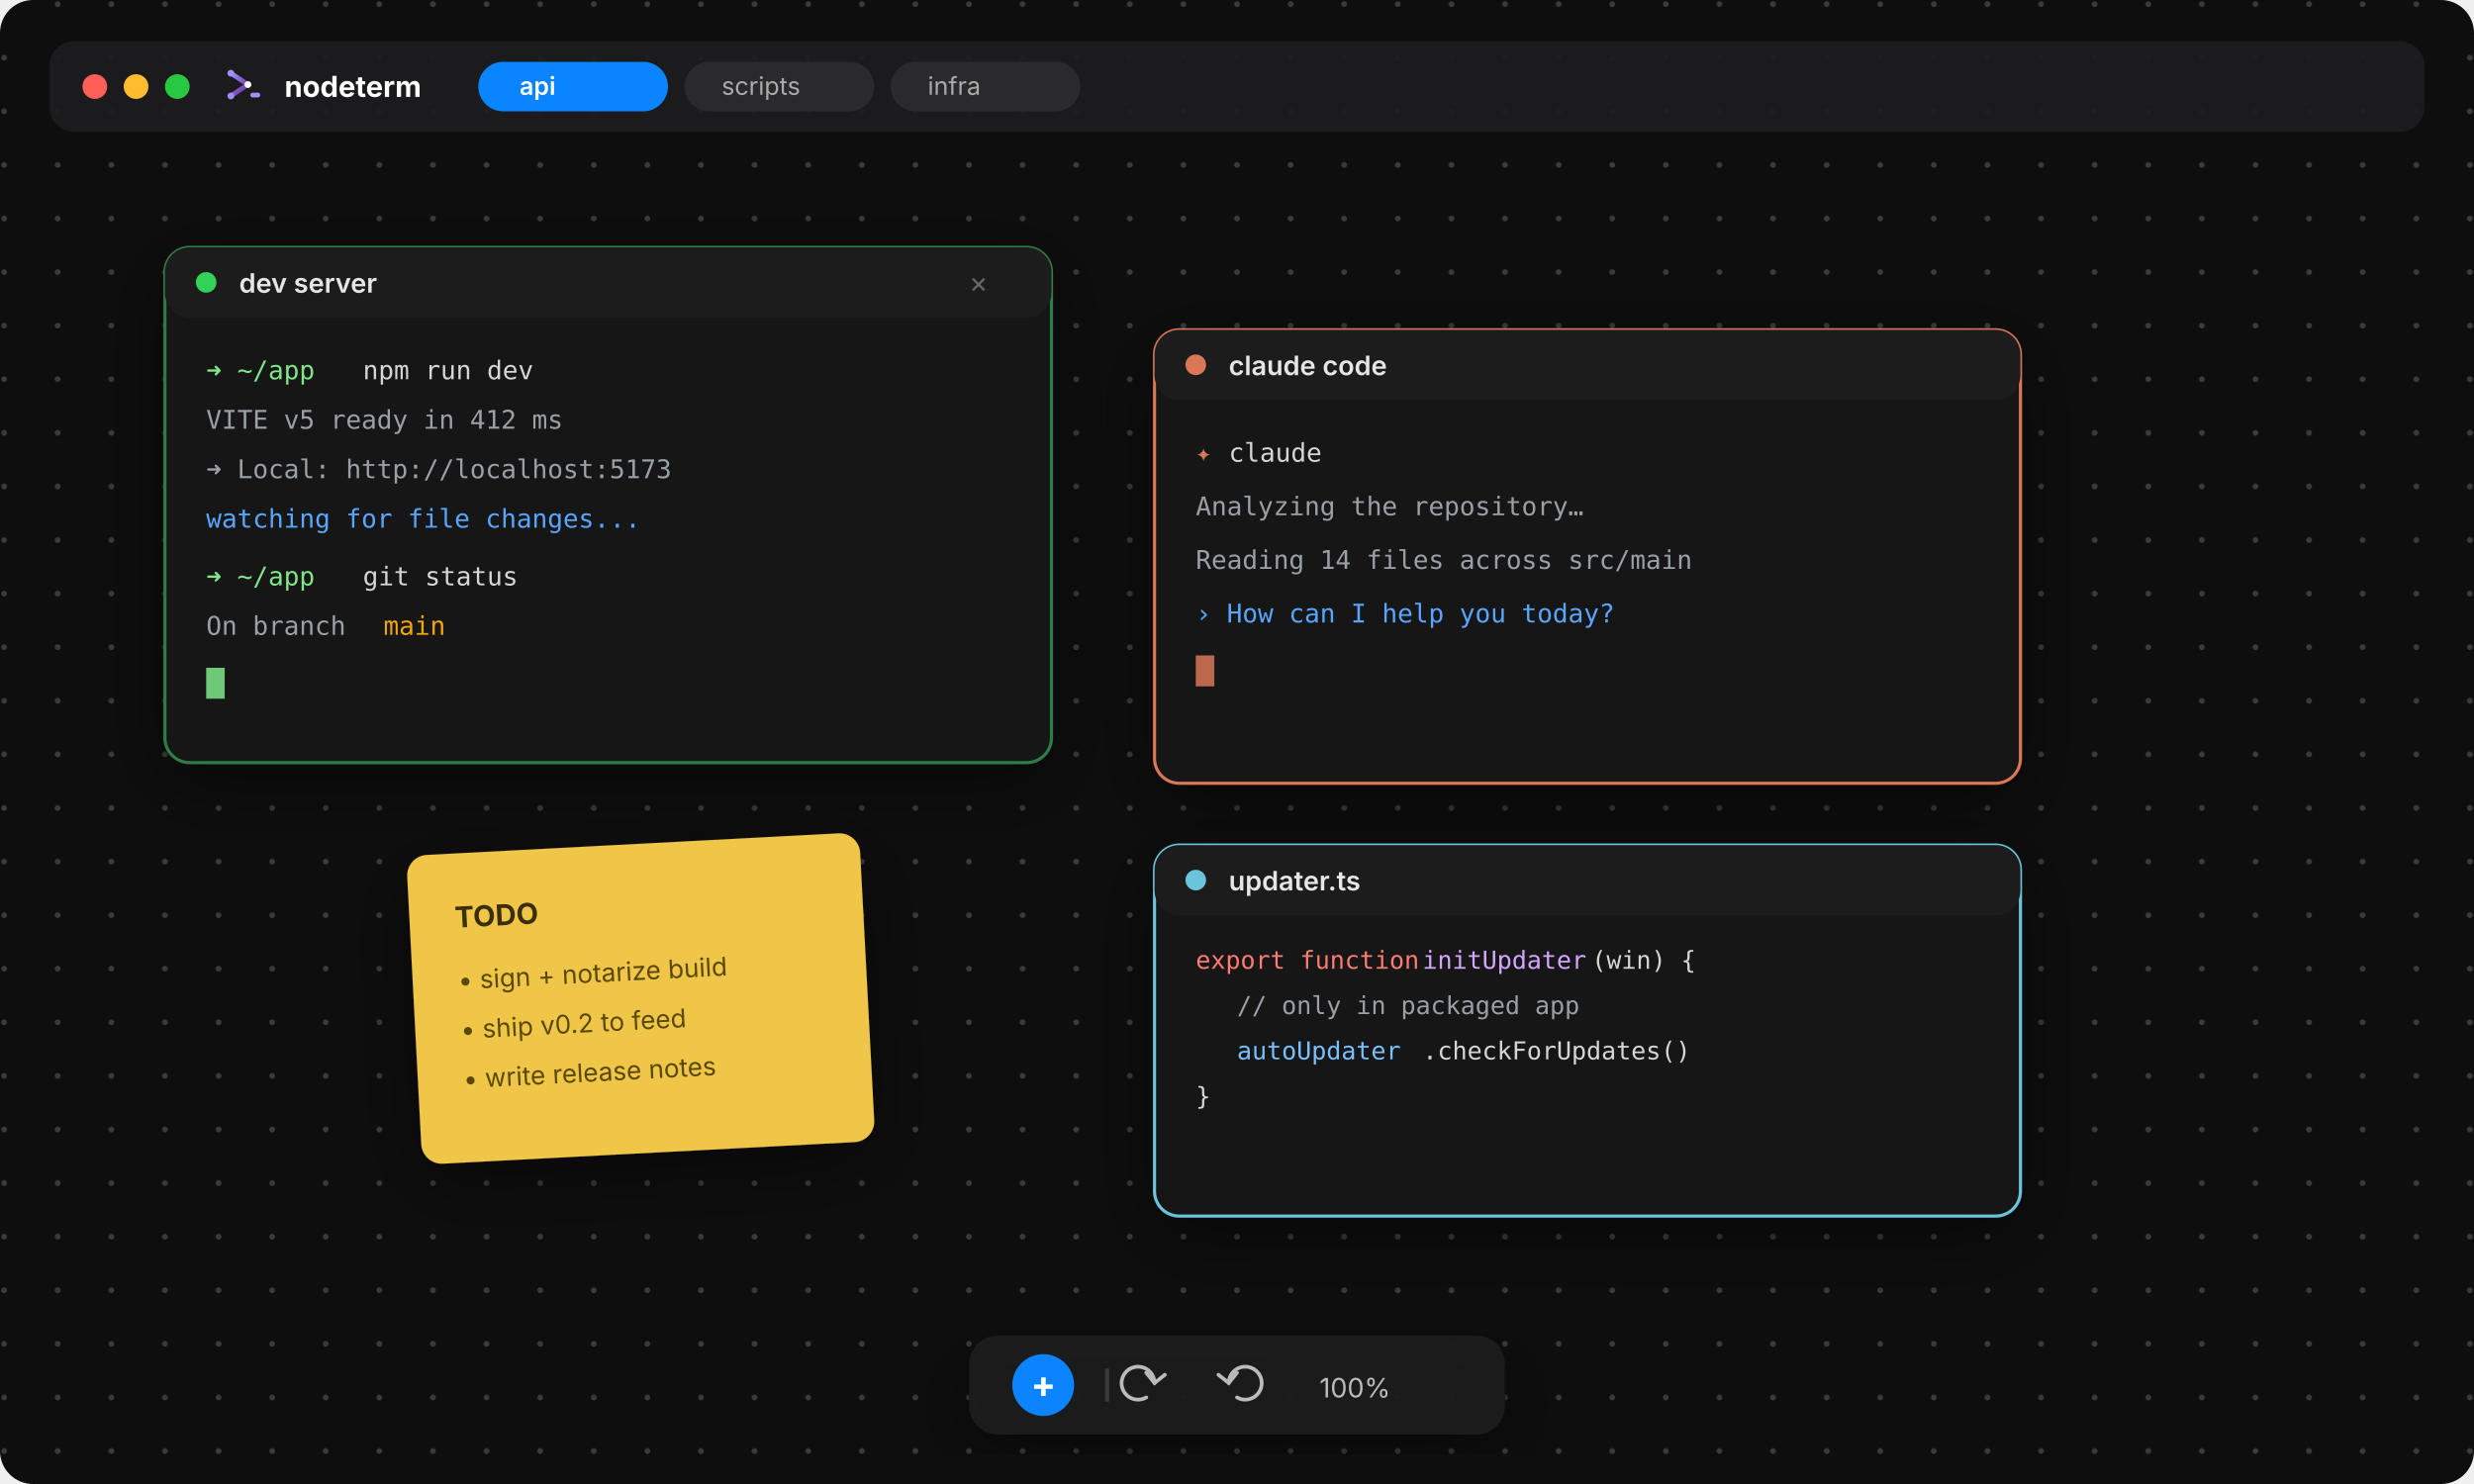
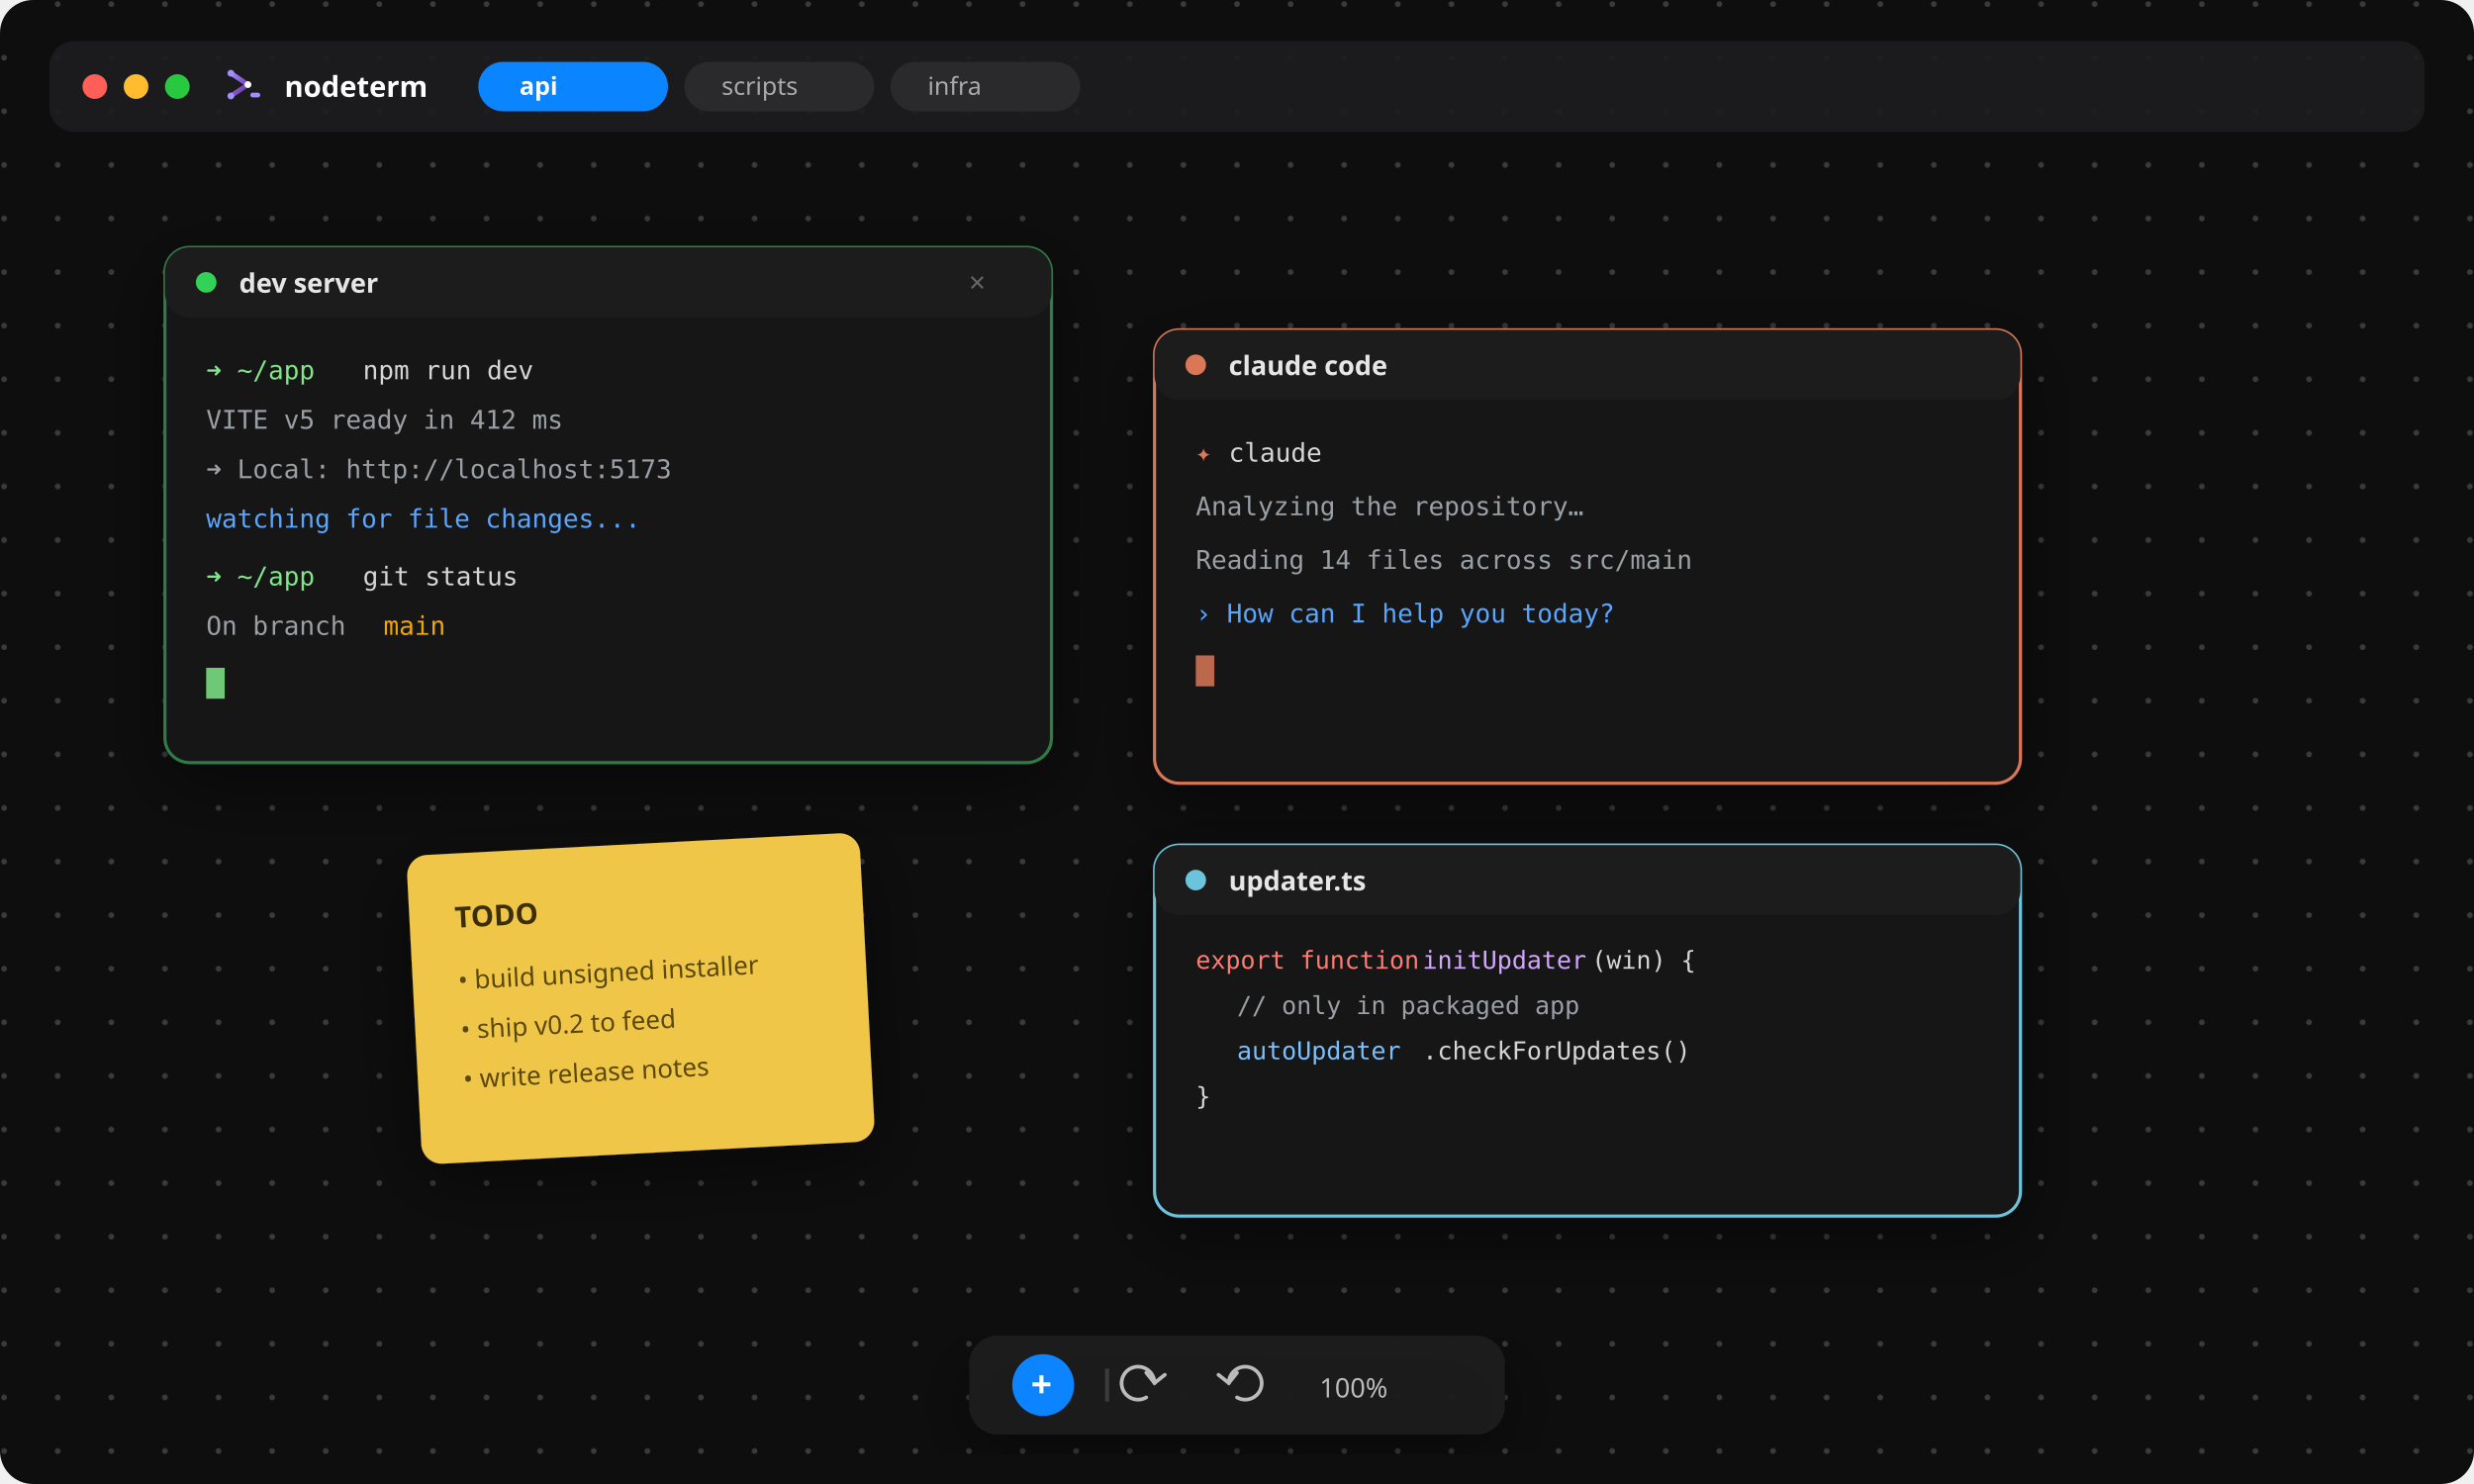
- <svg xmlns="http://www.w3.org/2000/svg" width="1200" height="720" viewBox="0 0 1200 720" font-family="-apple-system, SF Pro Text, Segoe UI, sans-serif">
+ <svg xmlns="http://www.w3.org/2000/svg" width="1200" height="720" viewBox="0 0 1200 720" font-family="Segoe UI, system-ui, sans-serif">
  <defs>
    <linearGradient id="logo" x1="0" y1="0" x2="1" y2="1">
      <stop offset="0" stop-color="#a38dff" />
      <stop offset="1" stop-color="#622994" />
    </linearGradient>
    <pattern id="dots" width="26" height="26" patternUnits="userSpaceOnUse">
      <circle cx="2" cy="2" r="1.4" fill="#3a3a3a" />
    </pattern>
    <filter id="shadow" x="-20%" y="-20%" width="140%" height="140%">
      <feDropShadow dx="0" dy="10" stdDeviation="18" flood-color="#000" flood-opacity="0.45" />
    </filter>
  </defs>
  <rect width="1200" height="720" rx="16" fill="#0e0e0e" />
  <rect width="1200" height="720" rx="16" fill="url(#dots)" />
  <g>
    <rect x="24" y="20" width="1152" height="44" rx="12" fill="#1c1c1e" opacity="0.92" />
    <circle cx="46" cy="42" r="6" fill="#ff5f57" />
    <circle cx="66" cy="42" r="6" fill="#febc2e" />
    <circle cx="86" cy="42" r="6" fill="#28c840" />
    <g transform="translate(106 30) scale(0.46)" stroke-linecap="round" stroke-linejoin="round">
      <path d="M13 12 L31 24 L13 36" fill="none" stroke="url(#logo)" stroke-width="5" />
      <circle cx="13" cy="12" r="3.6" fill="#a38dff" />
      <circle cx="13" cy="36" r="3.6" fill="#a38dff" />
      <circle cx="31" cy="24" r="3.6" fill="#fff" />
      <rect x="33.5" y="32.5" width="10.5" height="5" rx="2.5" fill="#a38dff" />
    </g>
    <text x="138" y="47" fill="#ffffff" font-size="14" font-weight="700">nodeterm</text>
    <rect x="232" y="30" width="92" height="24" rx="12" fill="#0a84ff" />
    <text x="252" y="46" fill="#fff" font-size="12" font-weight="600">api</text>
    <rect x="332" y="30" width="92" height="24" rx="12" fill="#2a2a2c" />
    <text x="350" y="46" fill="#aaa" font-size="12">scripts</text>
    <rect x="432" y="30" width="92" height="24" rx="12" fill="#2a2a2c" />
    <text x="450" y="46" fill="#aaa" font-size="12">infra</text>
  </g>
  <g filter="url(#shadow)">
    <rect x="80" y="120" width="430" height="250" rx="12" fill="#161616" stroke="#2e7d46" stroke-width="1.5" />
    <rect x="80" y="120" width="430" height="34" rx="12" fill="#1e1e1e" />
    <circle cx="100" cy="137" r="5" fill="#30d158" />
    <text x="116" y="142" fill="#e6e6e6" font-size="13" font-weight="600">dev server</text>
    <text x="470" y="142" fill="#666" font-size="14">×</text>
    <g font-family="SF Mono, Menlo, monospace" font-size="12.5">
      <text x="100" y="184" fill="#7ee787">➜  ~/app  </text>
      <text x="176" y="184" fill="#d6d6d6">npm run dev</text>
      <text x="100" y="208" fill="#9aa0a6">VITE v5  ready in 412 ms</text>
      <text x="100" y="232" fill="#9aa0a6">➜  Local:   http://localhost:5173</text>
      <text x="100" y="256" fill="#58a6ff">watching for file changes...</text>
      <text x="100" y="284" fill="#7ee787">➜  ~/app  </text>
      <text x="176" y="284" fill="#d6d6d6">git status</text>
      <text x="100" y="308" fill="#9aa0a6">On branch </text>
      <text x="186" y="308" fill="#f0a500">main</text>
      <rect x="100" y="324" width="9" height="15" fill="#7ee787" opacity="0.85" />
    </g>
  </g>
  <g filter="url(#shadow)">
    <rect x="560" y="160" width="420" height="220" rx="12" fill="#161616" stroke="#d97757" stroke-width="1.5" />
    <rect x="560" y="160" width="420" height="34" rx="12" fill="#1e1e1e" />
    <circle cx="580" cy="177" r="5" fill="#d97757" />
    <text x="596" y="182" fill="#e6e6e6" font-size="13" font-weight="600">claude code</text>
    <g font-family="SF Mono, Menlo, monospace" font-size="12.5">
      <text x="580" y="224" fill="#d97757">✦ </text>
      <text x="596" y="224" fill="#d6d6d6">claude</text>
      <text x="580" y="250" fill="#9aa0a6">Analyzing the repository…</text>
      <text x="580" y="276" fill="#9aa0a6">Reading 14 files across src/main</text>
      <text x="580" y="302" fill="#58a6ff">› How can I help you today?</text>
      <rect x="580" y="318" width="9" height="15" fill="#d97757" opacity="0.85" />
    </g>
  </g>
  <g filter="url(#shadow)" transform="rotate(-3 300 470)">
    <rect x="200" y="410" width="220" height="150" rx="10" fill="#f0c64a" />
    <text x="222" y="446" fill="#3a2e00" font-size="14" font-weight="700">TODO</text>
-     <text x="222" y="476" fill="#5a4800" font-size="12.5">• sign + notarize build</text>
+     <text x="222" y="476" fill="#5a4800" font-size="12.5">• build unsigned installer</text>
    <text x="222" y="500" fill="#5a4800" font-size="12.5">• ship v0.2 to feed</text>
    <text x="222" y="524" fill="#5a4800" font-size="12.5">• write release notes</text>
  </g>
  <g filter="url(#shadow)">
    <rect x="560" y="410" width="420" height="180" rx="12" fill="#161616" stroke="#6ac4dc" stroke-width="1.5" />
    <rect x="560" y="410" width="420" height="34" rx="12" fill="#1e1e1e" />
    <circle cx="580" cy="427" r="5" fill="#6ac4dc" />
    <text x="596" y="432" fill="#e6e6e6" font-size="13" font-weight="600">updater.ts</text>
    <g font-family="SF Mono, Menlo, monospace" font-size="12">
      <text x="580" y="470" fill="#ff7b72">export function </text>
      <text x="690" y="470" fill="#d2a8ff">initUpdater</text>
      <text x="772" y="470" fill="#d6d6d6">(win) {</text>
      <text x="600" y="492" fill="#9aa0a6">// only in packaged app</text>
      <text x="600" y="514" fill="#79c0ff">autoUpdater</text>
      <text x="690" y="514" fill="#d6d6d6">.checkForUpdates()</text>
      <text x="580" y="536" fill="#d6d6d6">}</text>
    </g>
  </g>
  <g filter="url(#shadow)">
    <rect x="470" y="648" width="260" height="48" rx="14" fill="#1c1c1e" opacity="0.95" />
    <circle cx="506" cy="672" r="15" fill="#0a84ff" />
    <text x="500" y="678" fill="#fff" font-size="18" font-weight="700">+</text>
    <rect x="536" y="664" width="2" height="16" fill="#3a3a3a" />
    <g fill="none" stroke="#bbb" stroke-width="1.8" stroke-linecap="round">
      <path d="M556 678 a8 8 0 1 1 4 -7" />
      <path d="M556 666 l4 5 l5 -4" />
      <path d="M600 678 a8 8 0 1 0 -4 -7" />
      <path d="M600 666 l-4 5 l-5 -4" />
    </g>
    <text x="640" y="678" fill="#bbb" font-size="13">100%</text>
  </g>
</svg>
